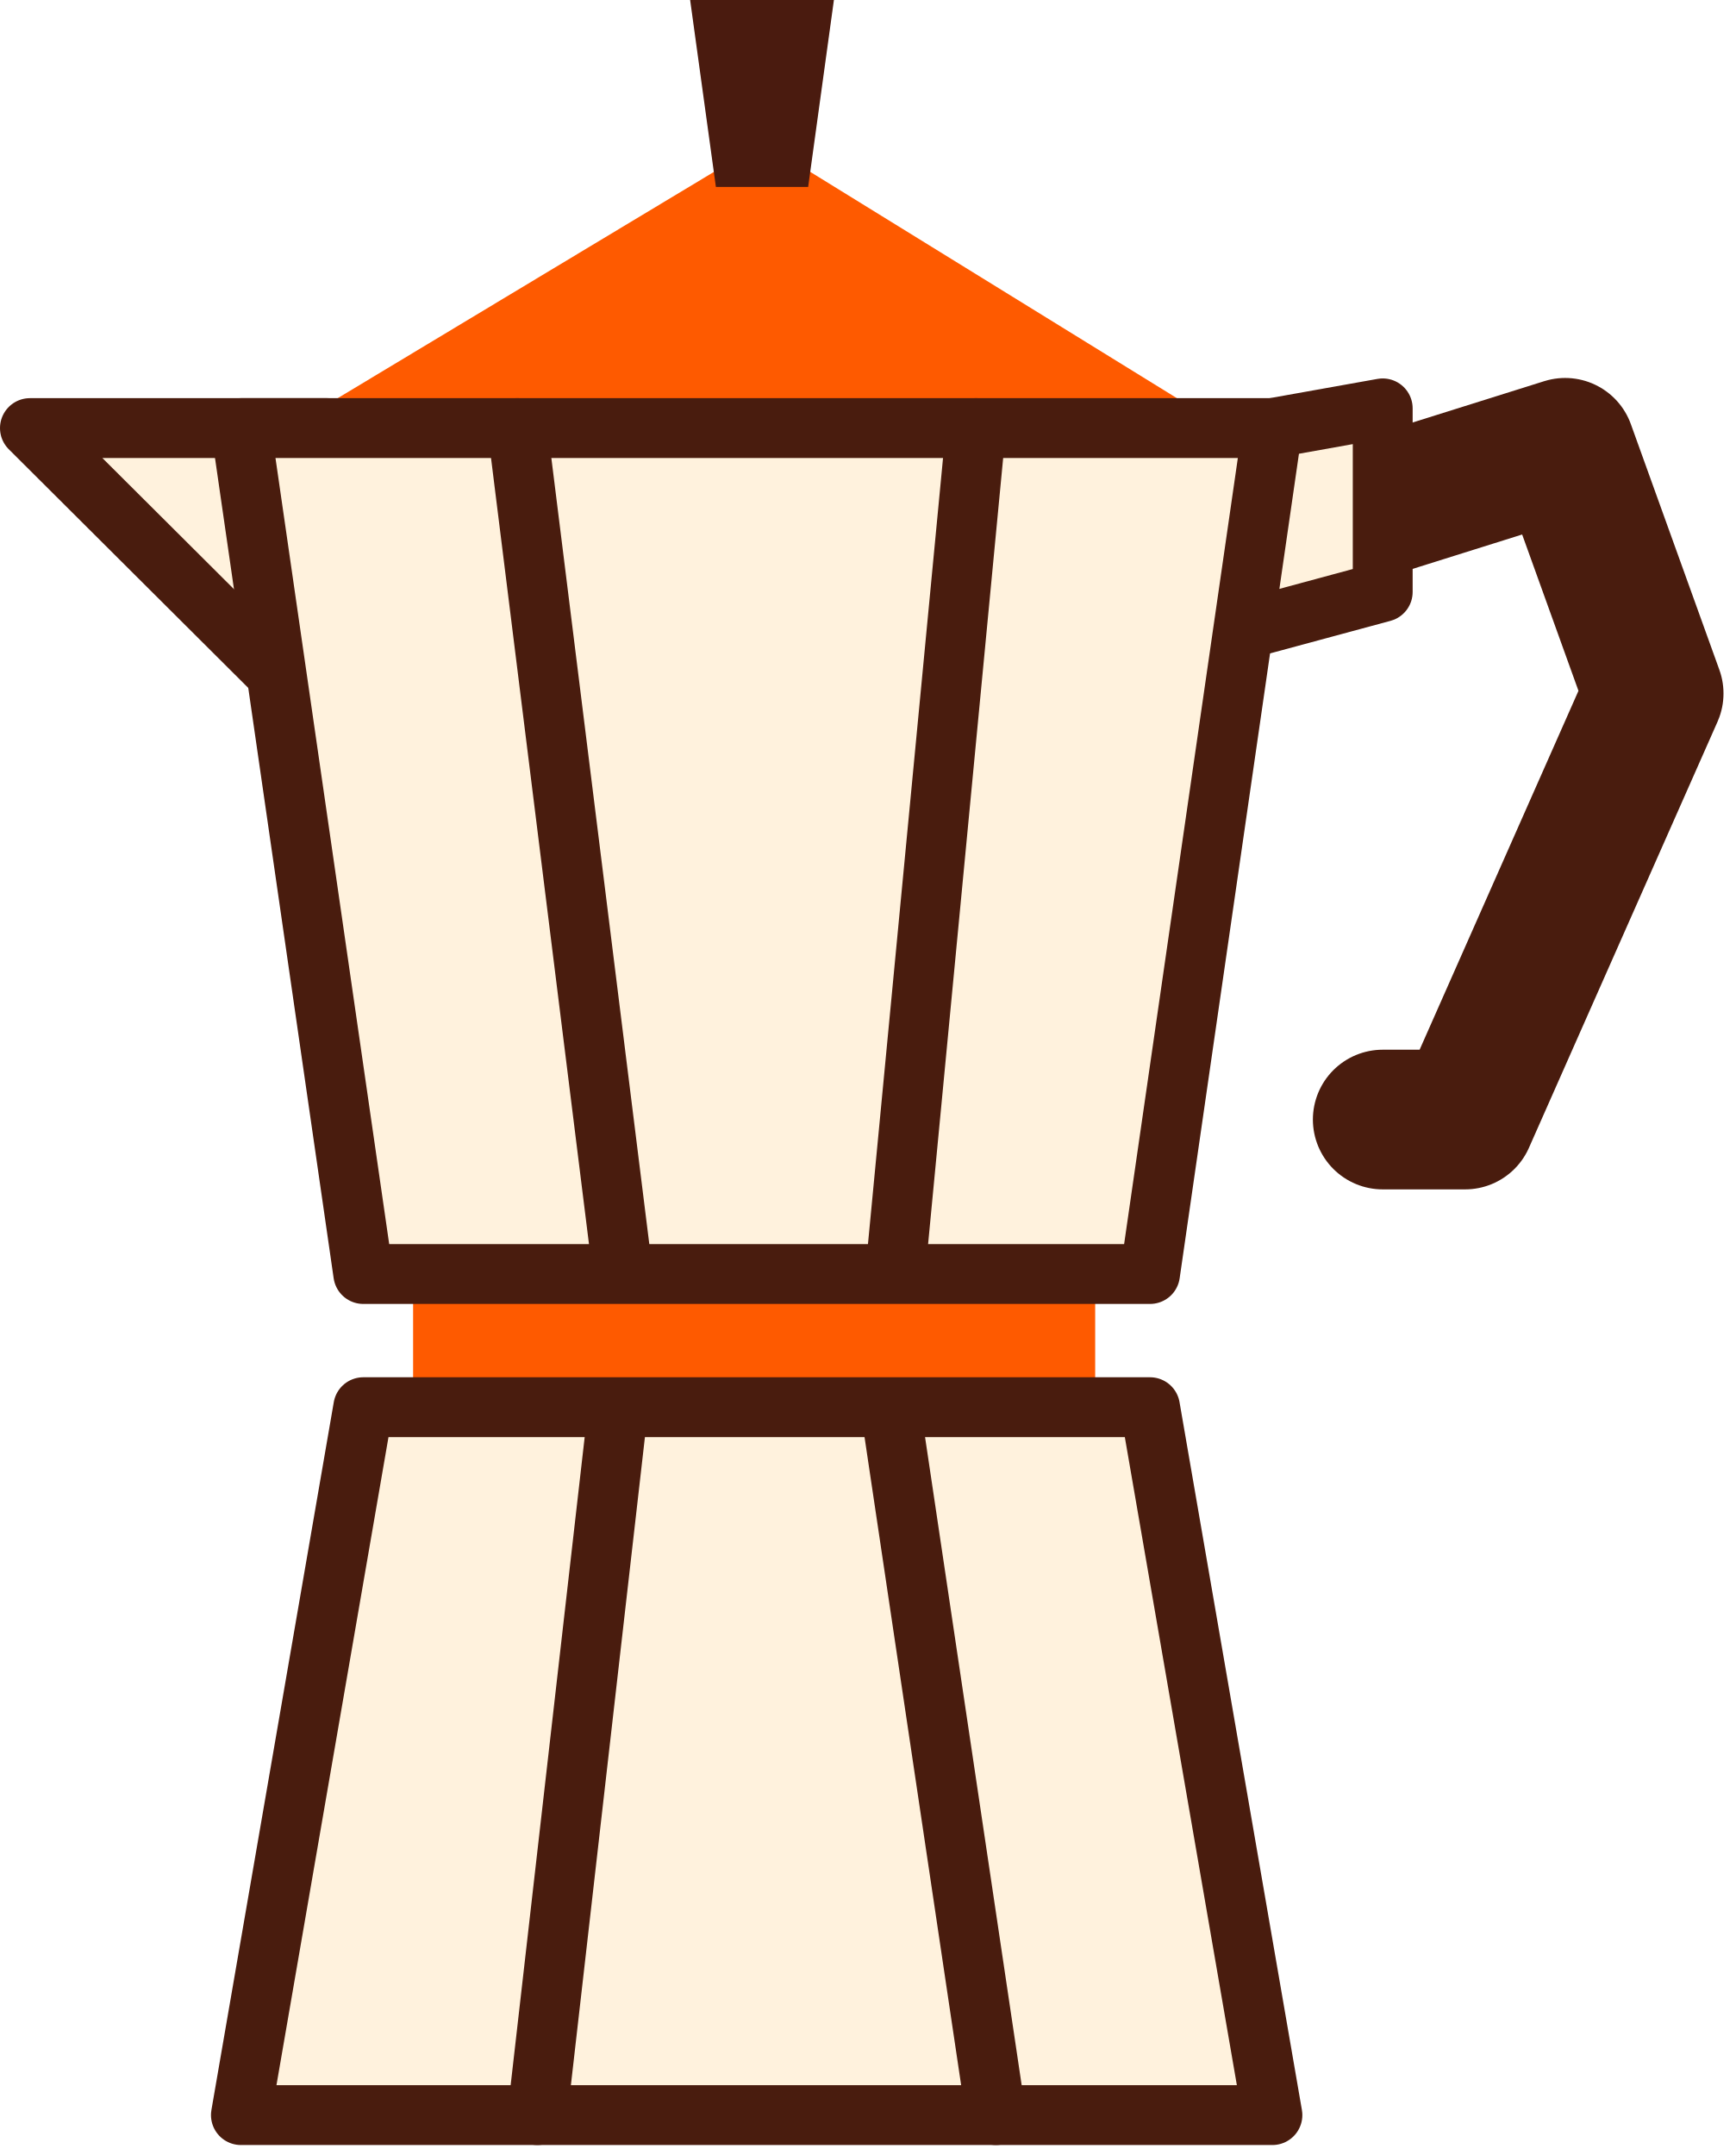
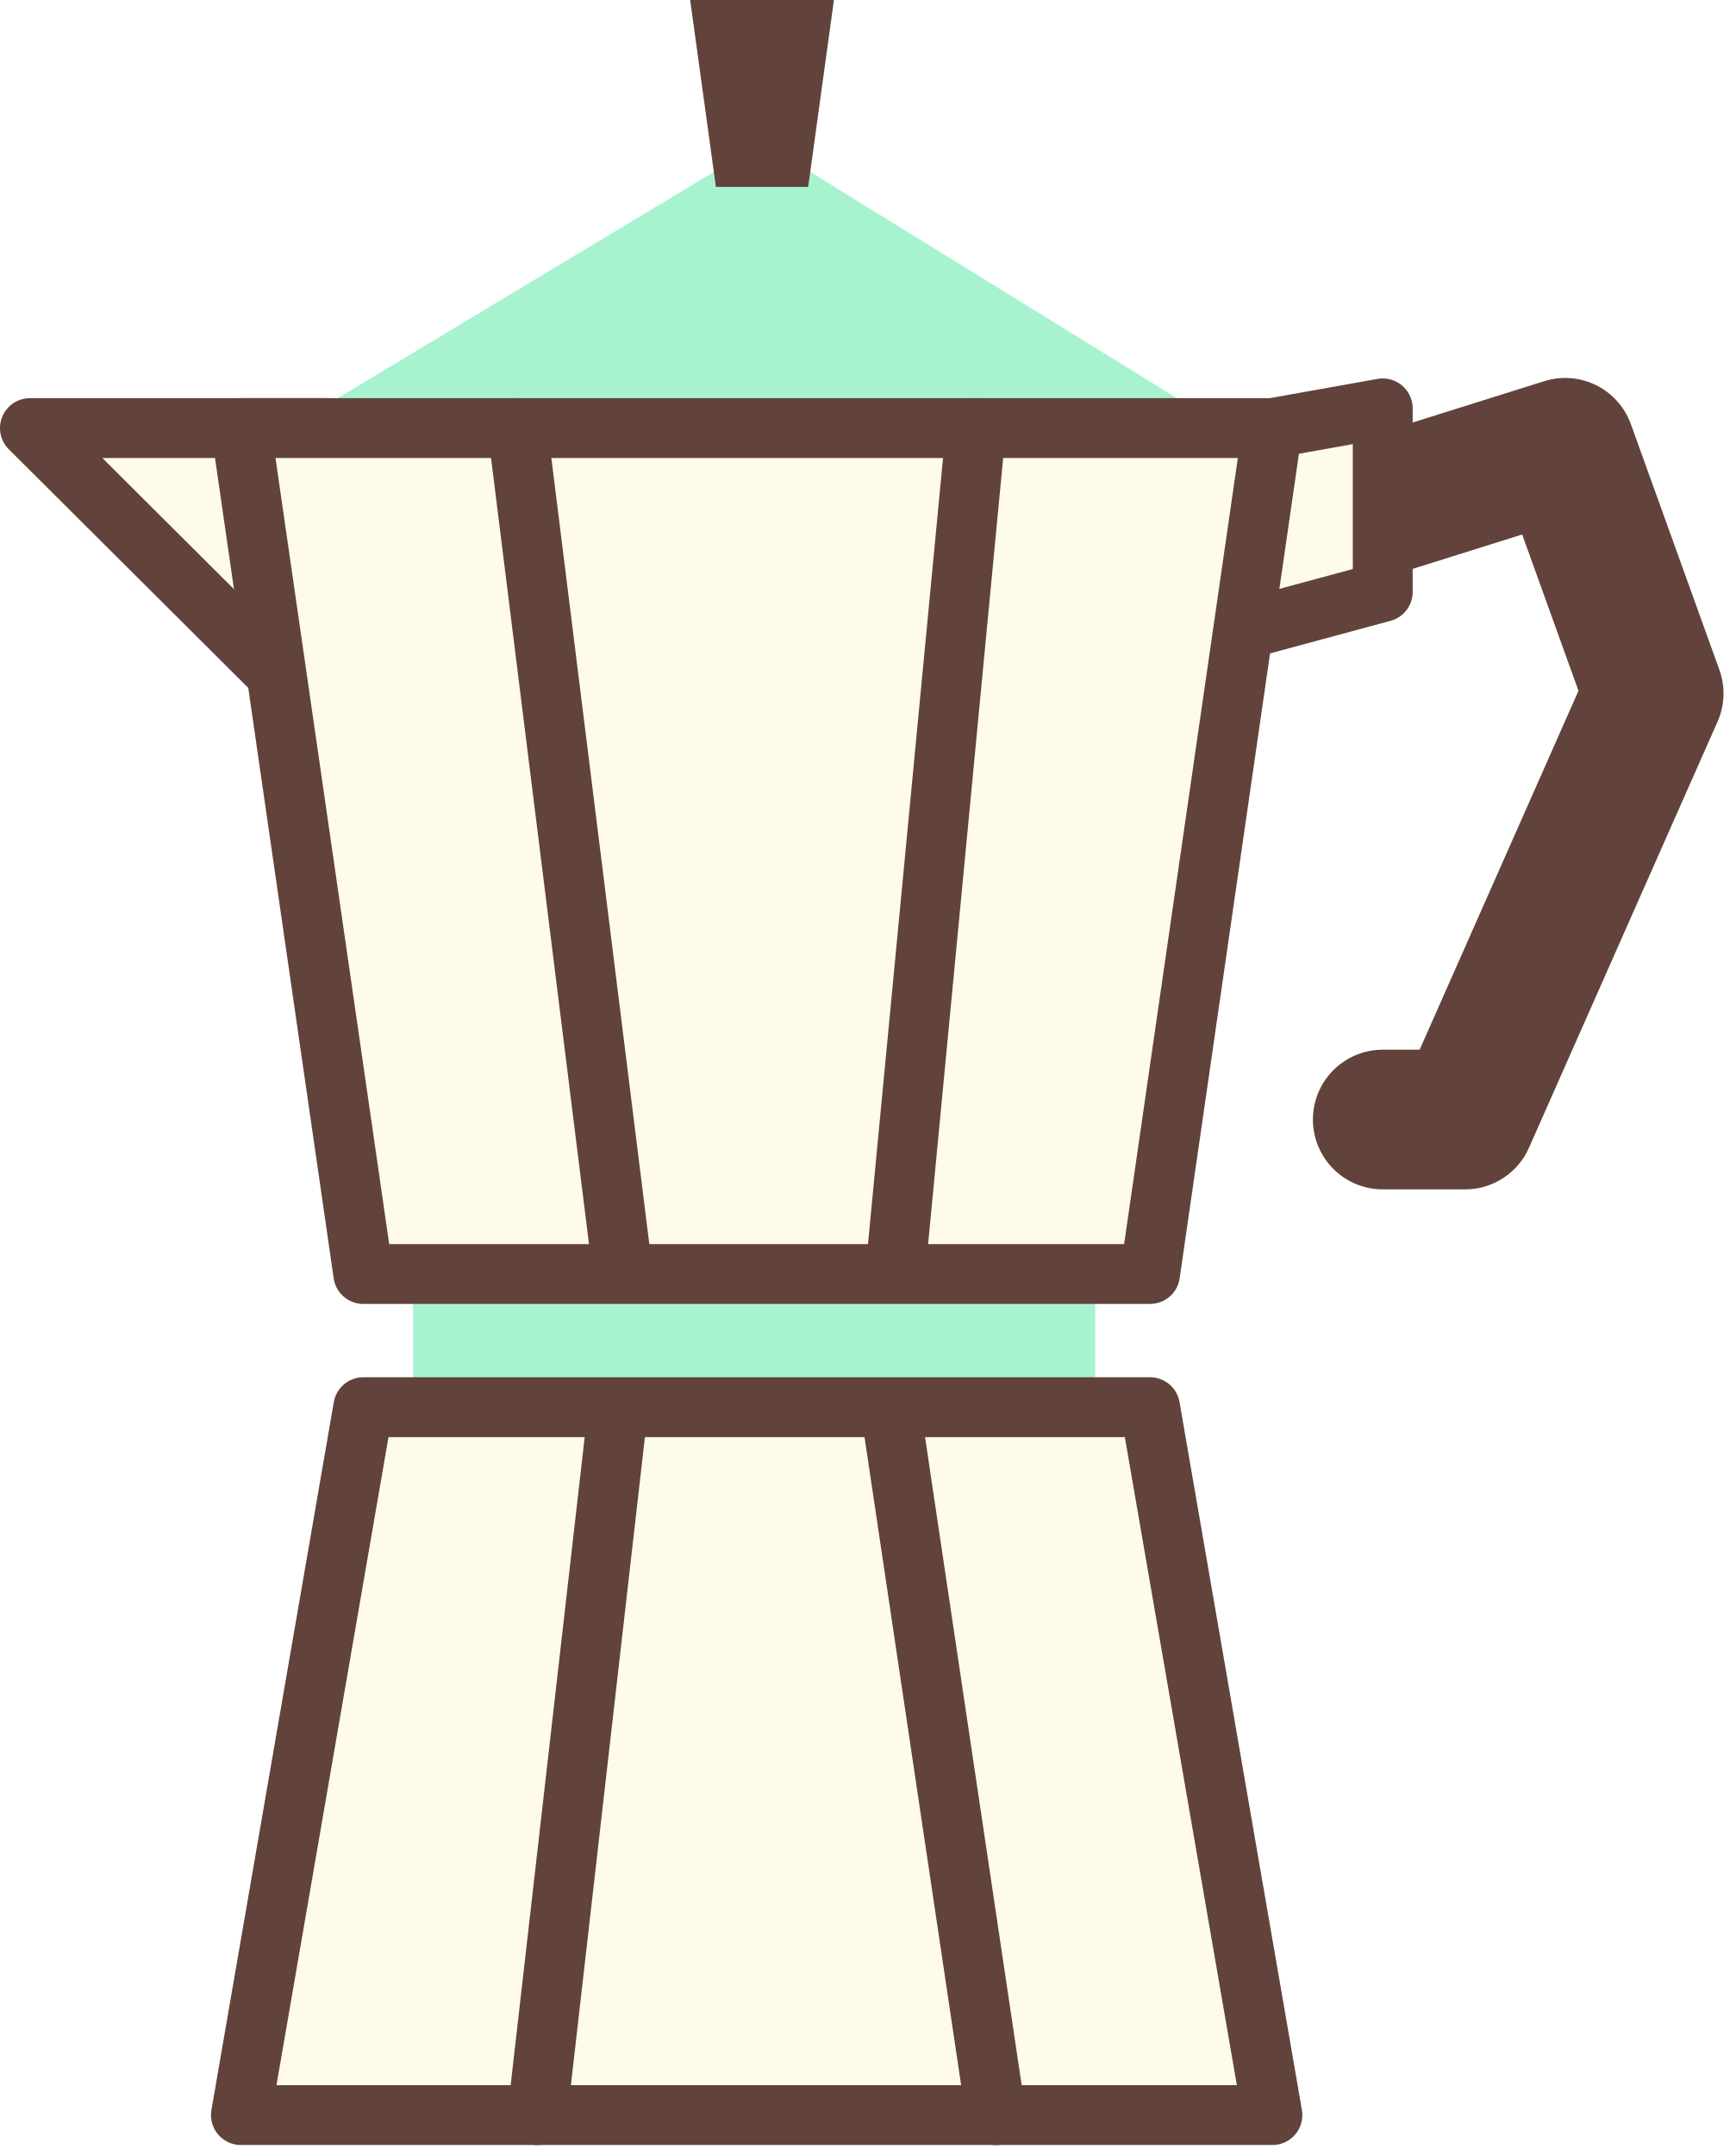
- <svg xmlns="http://www.w3.org/2000/svg" width="100%" height="100%" viewBox="0 0 87 108" version="1.1" xml:space="preserve" style="fill-rule:evenodd;clip-rule:evenodd;stroke-linecap:round;stroke-linejoin:round;stroke-miterlimit:2;">
-   <g transform="matrix(1,0,0,1,-370.456,-339.211)">
-     <path d="M437.396,365.265L448.898,361.653L453.334,373.965L443.883,395.318L439.755,395.318" style="fill:none;stroke:rgb(73,28,14);stroke-width:7px;" />
-     <rect x="391.16" y="401.996" width="34.184" height="10.702" style="fill:rgb(254,90,0);fill-rule:nonzero;" />
-     <path d="M434.227,360.665L439.755,359.677L439.755,368.877L432.445,370.853L434.227,360.665Z" style="fill:rgb(255,242,221);fill-rule:nonzero;" />
-     <path d="M434.227,360.665L439.755,359.677L439.755,368.877L432.445,370.853L434.227,360.665Z" style="fill:none;stroke:rgb(73,28,14);stroke-width:3px;" />
-     <path d="M386.851,360.665L371.956,360.665L384.311,372.976L386.851,360.665Z" style="fill:rgb(255,242,221);fill-rule:nonzero;" />
-     <path d="M386.851,360.665L371.956,360.665L384.311,372.976L386.851,360.665Z" style="fill:none;stroke:rgb(73,28,14);stroke-width:3px;" />
-     <path d="M384.888,360.665L408.683,346.355L431.869,360.665L384.888,360.665Z" style="fill:rgb(254,90,0);fill-rule:nonzero;" />
-     <path d="M434.227,445.211L382.53,445.211L388.663,409.734L428.093,409.734L434.227,445.211Z" style="fill:rgb(255,242,221);fill-rule:nonzero;" />
-     <path d="M434.227,445.211L382.53,445.211L388.663,409.734L428.093,409.734L434.227,445.211Z" style="fill:none;stroke:rgb(73,28,14);stroke-width:3px;" />
-     <path d="M397.387,445.211L401.416,409.942" style="fill:none;fill-rule:nonzero;" />
-     <path d="M397.387,445.211L401.416,409.942" style="fill:none;stroke:rgb(73,28,14);stroke-width:3px;" />
-     <path d="M415.109,409.942L420.367,445.211" style="fill:none;fill-rule:nonzero;" />
-     <path d="M415.109,409.942L420.367,445.211" style="fill:none;stroke:rgb(73,28,14);stroke-width:3px;" />
-     <path d="M382.53,360.665L434.227,360.665L428.093,403.059L388.663,403.059L382.53,360.665Z" style="fill:rgb(255,242,221);fill-rule:nonzero;" />
-     <path d="M382.53,360.665L434.227,360.665L428.093,403.059L388.663,403.059L382.53,360.665Z" style="fill:none;stroke:rgb(73,28,14);stroke-width:3px;" />
-     <path d="M419.369,360.665L415.34,402.851" style="fill:none;fill-rule:nonzero;" />
-     <path d="M419.369,360.665L415.34,402.851" style="fill:none;stroke:rgb(73,28,14);stroke-width:3px;" />
-     <path d="M401.647,402.851L396.39,360.665" style="fill:none;fill-rule:nonzero;" />
-     <path d="M401.647,402.851L396.39,360.665" style="fill:none;stroke:rgb(73,28,14);stroke-width:3px;" />
-     <path d="M410.959,348.579L406.335,348.579L405.044,339.211L412.25,339.211L410.959,348.579Z" style="fill:rgb(74,27,15);fill-rule:nonzero;" />
+ <svg xmlns="http://www.w3.org/2000/svg" width="100%" height="100%" viewBox="0 0 87 108" version="1.1" xml:space="preserve" style="fill-rule:evenodd;clip-rule:evenodd;stroke-linecap:round;stroke-linejoin:round;stroke-miterlimit:10;">
+   <g transform="matrix(1,0,0,1,-546.706,-184.962)">
+     <g transform="matrix(1,0,0,1,506.25,168.75)">
+       <g id="Graphic">
+         <g transform="matrix(0.954063,-0.299607,-0.299607,-0.954063,103.802,45.2605)">
+           <path d="M4.327,1.78L16.383,1.78L16.926,-11.295L1.512,-28.836L-2.426,-27.599" style="fill:none;fill-rule:nonzero;stroke:rgb(97,67,59);stroke-width:7px;" />
+         </g>
+         <g transform="matrix(-1,0,0,1,156.506,18.694)">
+           <rect x="61.161" y="60.302" width="34.184" height="10.702" style="fill:rgb(167,243,208);" />
+         </g>
+         <g transform="matrix(0.984407,-0.175908,-0.175908,-0.984407,103.447,38.0675)">
+           <path d="M0.838,0.258L6.455,0.258L4.837,-8.798L-2.706,-9.458L0.838,0.258Z" style="fill:rgb(255,251,235);fill-rule:nonzero;stroke:rgb(97,67,59);stroke-width:3px;" />
+         </g>
+         <g transform="matrix(1,0,0,1,56.8521,49.977)">
+           <path d="M0,-12.311L-14.896,-12.311L-2.541,0L0,-12.311Z" style="fill:rgb(255,251,235);fill-rule:nonzero;stroke:rgb(97,67,59);stroke-width:3px;" />
+         </g>
+         <g transform="matrix(1,0,0,1,54.8877,23.355)">
+           <path d="M0,14.311L23.795,0L46.981,14.311L0,14.311Z" style="fill:rgb(167,243,208);fill-rule:nonzero;" />
+         </g>
+         <g transform="matrix(-1,0,0,1,52.5306,86.7344)">
+           <path d="M-51.696,35.477L0,35.477L-6.133,0L-45.563,0L-51.696,35.477Z" style="fill:rgb(255,251,235);fill-rule:nonzero;stroke:rgb(97,67,59);stroke-width:3px;" />
+         </g>
+         <g transform="matrix(0.113498,-0.993538,-0.993538,-0.113498,86.6941,108.58)">
+           <path d="M-15.735,17.635L19.764,17.635" style="fill:none;fill-rule:nonzero;stroke:rgb(97,67,59);stroke-width:3px;" />
+         </g>
+         <g transform="matrix(0.147453,0.989069,0.989069,-0.147453,104.792,99.3764)">
+           <path d="M-15.2,-17.635L20.458,-17.635" style="fill:none;fill-rule:nonzero;stroke:rgb(97,67,59);stroke-width:3px;" />
+         </g>
+         <g transform="matrix(1,0,0,1,52.5303,80.06)">
+           <path d="M0,-42.394L51.696,-42.394L45.563,0L6.133,0L0,-42.394Z" style="fill:rgb(255,251,235);fill-rule:nonzero;stroke:rgb(97,67,59);stroke-width:3px;" />
+         </g>
+         <g transform="matrix(-0.0950496,0.995473,0.995473,0.0950496,108.161,62.7688)">
+           <path d="M-23.203,-21.093L19.175,-21.093" style="fill:none;fill-rule:nonzero;stroke:rgb(97,67,59);stroke-width:3px;" />
+         </g>
+         <g transform="matrix(-0.123658,-0.992325,-0.992325,0.123658,89.6251,53.5419)">
+           <path d="M-23.885,21.093L18.628,21.093" style="fill:none;fill-rule:nonzero;stroke:rgb(97,67,59);stroke-width:3px;" />
+         </g>
+         <g transform="matrix(-1,0,0,1,76.336,16.2116)">
+           <path d="M-4.624,9.368L-0,9.368L1.291,0L-5.915,0L-4.624,9.368Z" style="fill:rgb(97,67,59);fill-rule:nonzero;" />
+         </g>
+       </g>
+     </g>
  </g>
</svg>
